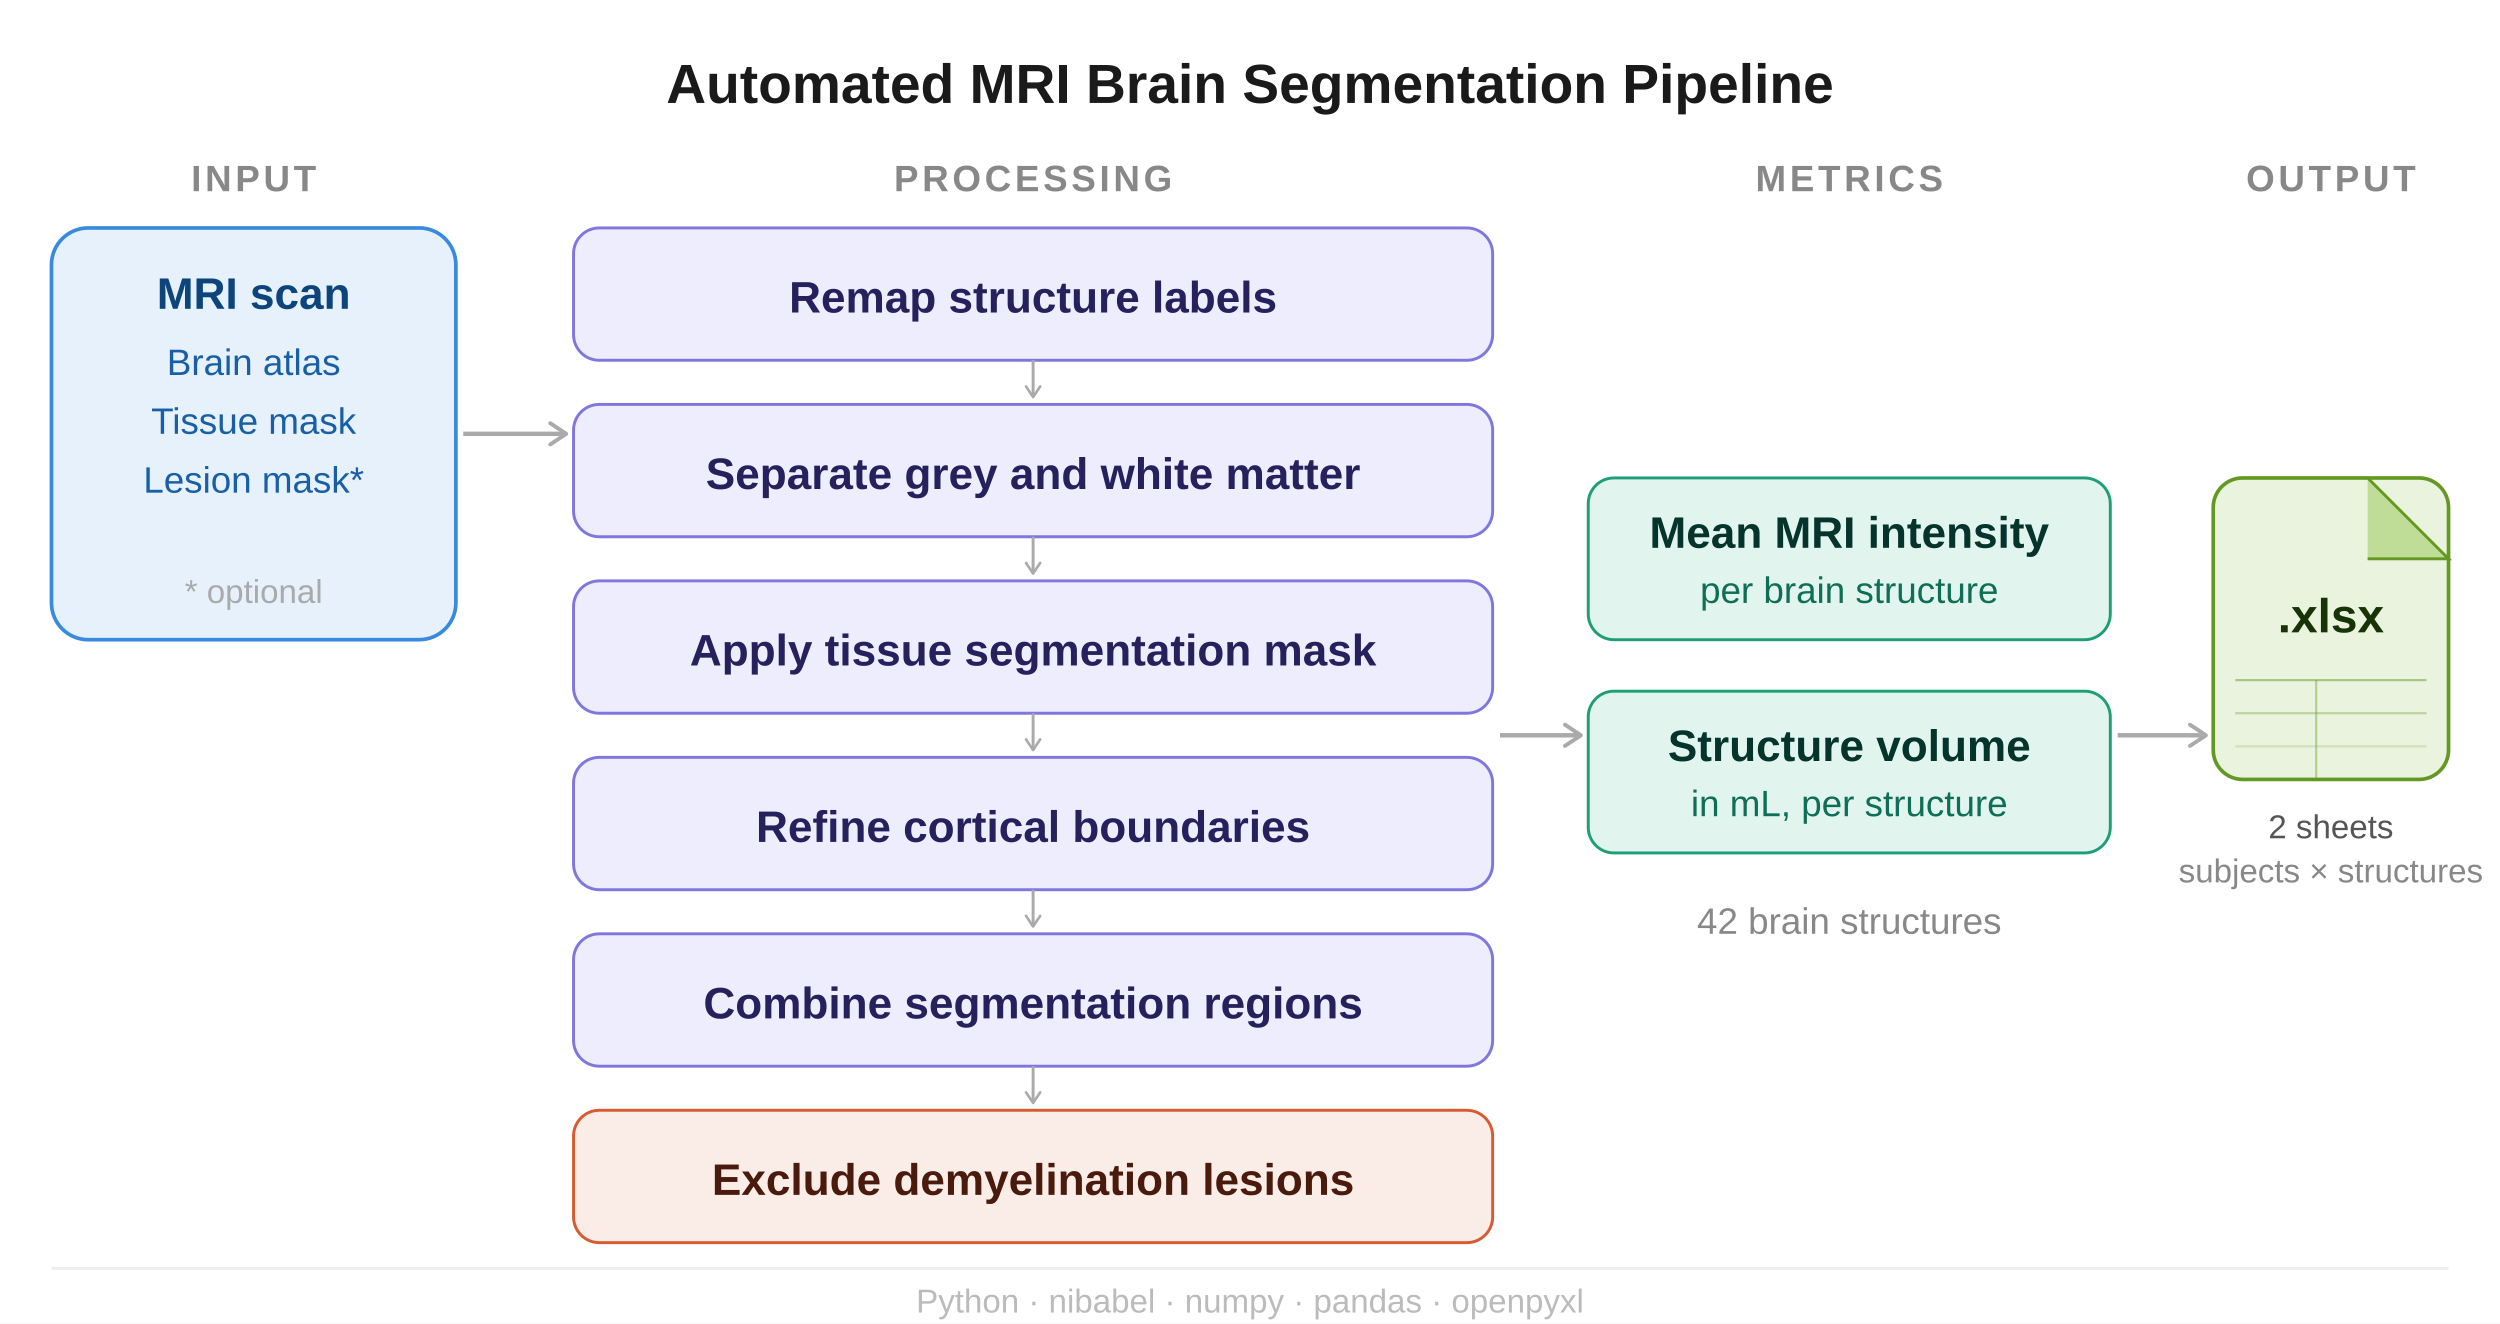
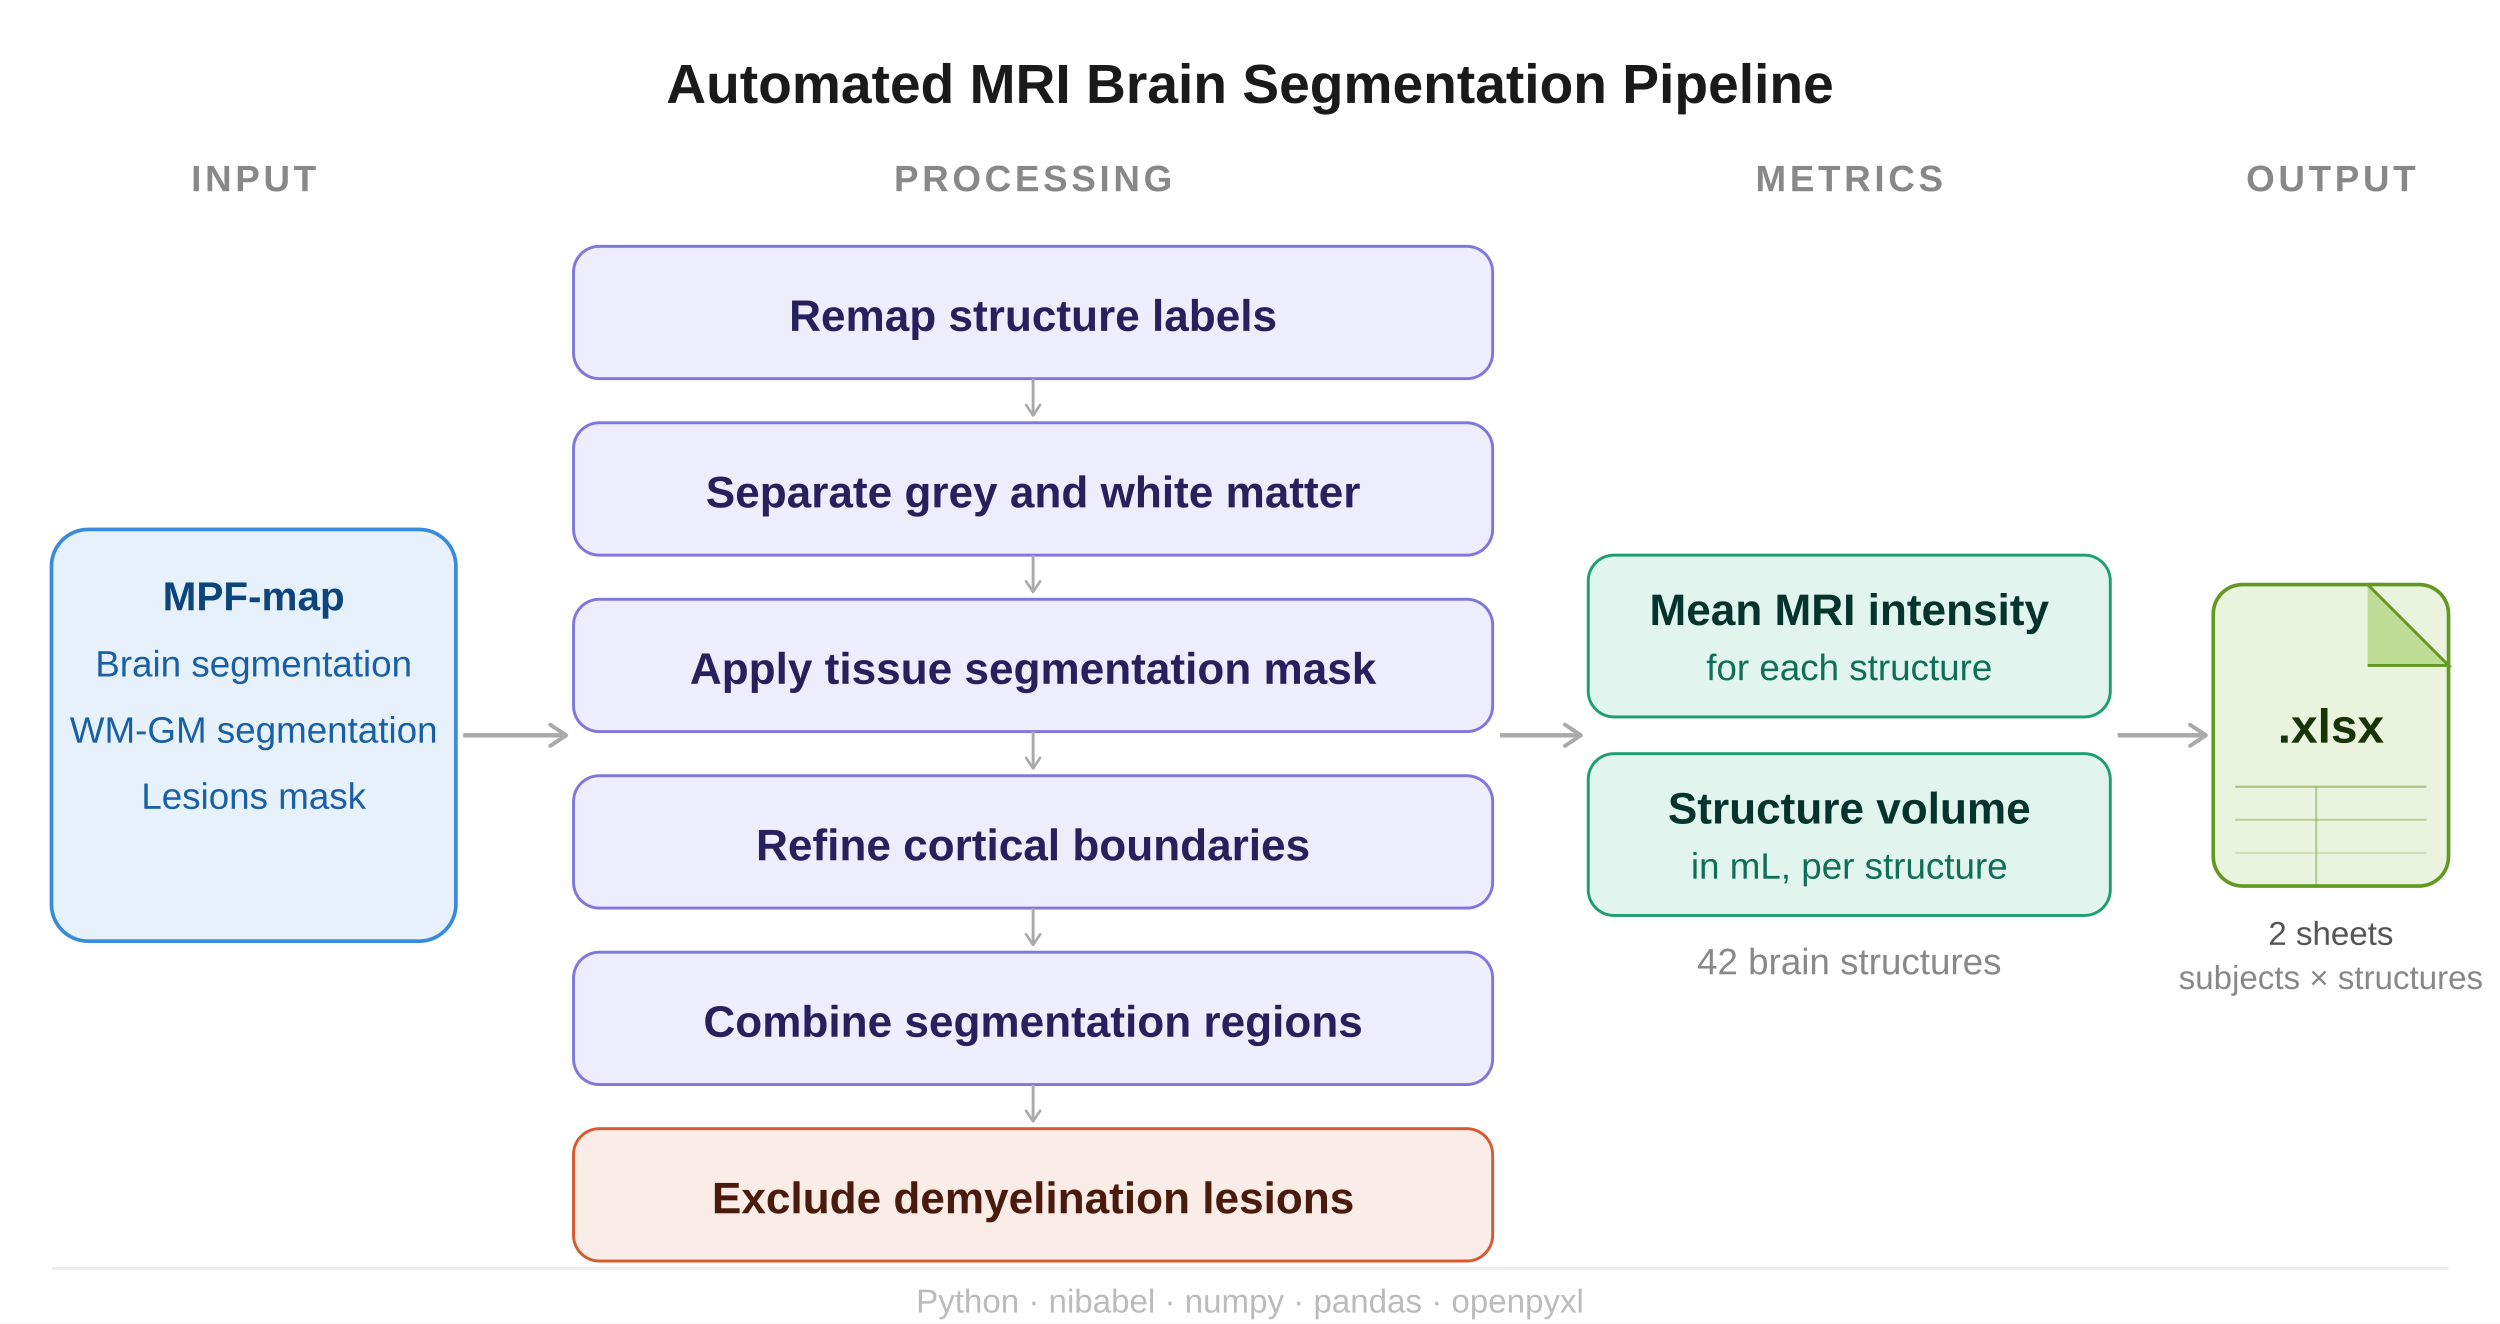
<svg xmlns="http://www.w3.org/2000/svg" width="680" viewBox="0 0 680 360" font-family="'Segoe UI', Arial, sans-serif">
  <defs>
    <marker id="arr" viewBox="0 0 10 10" refX="8" refY="5" markerWidth="6" markerHeight="6" orient="auto-start-reverse">
      <path d="M2 1L8 5L2 9" fill="none" stroke="#aaa" stroke-width="1.5" stroke-linecap="round" stroke-linejoin="round" />
    </marker>
  </defs>
  <rect width="680" height="360" fill="#ffffff" />
  <text x="340" y="28" text-anchor="middle" font-size="15" font-weight="600" fill="#1a1a1a">Automated MRI Brain Segmentation Pipeline</text>
  <text x="69" y="52" text-anchor="middle" font-size="10" fill="#888" font-weight="600" letter-spacing="1">INPUT</text>
-   <rect x="14" y="62" width="110" height="112" rx="10" fill="#E6F1FB" stroke="#378ADD" stroke-width="1" />
-   <text x="69" y="84" text-anchor="middle" font-size="12" font-weight="600" fill="#0C447C">MRI scan</text>
-   <text x="69" y="102" text-anchor="middle" font-size="10" fill="#185FA5">Brain atlas</text>
-   <text x="69" y="118" text-anchor="middle" font-size="10" fill="#185FA5">Tissue mask</text>
-   <text x="69" y="134" text-anchor="middle" font-size="10" fill="#185FA5">Lesion mask*</text>
-   <text x="69" y="164" text-anchor="middle" font-size="9" fill="#aaa">* optional</text>
-   <line x1="126" y1="118" x2="154" y2="118" stroke="#aaa" stroke-width="1.2" marker-end="url(#arr)" />
+   <rect x="14" y="144" width="110" height="112" rx="10" fill="#E6F1FB" stroke="#378ADD" stroke-width="1" />
+   <text x="69" y="166" text-anchor="middle" font-size="11" font-weight="600" fill="#0C447C">MPF-map</text>
+   <text x="69" y="184" text-anchor="middle" font-size="10" fill="#185FA5">Brain segmentation</text>
+   <text x="69" y="202" text-anchor="middle" font-size="10" fill="#185FA5">WM-GM segmentation</text>
+   <text x="69" y="220" text-anchor="middle" font-size="10" fill="#185FA5">Lesions mask</text>
+   <line x1="126" y1="200" x2="154" y2="200" stroke="#aaa" stroke-width="1.2" marker-end="url(#arr)" />
  <text x="281" y="52" text-anchor="middle" font-size="10" fill="#888" font-weight="600" letter-spacing="1">PROCESSING</text>
-   <rect x="156" y="62" width="250" height="36" rx="7" fill="#EEEDFE" stroke="#7F77DD" stroke-width="0.8" />
-   <text x="281" y="85" text-anchor="middle" font-size="12" font-weight="600" fill="#26215C">Remap structure labels</text>
-   <line x1="281" y1="98" x2="281" y2="108" stroke="#aaa" stroke-width="0.8" marker-end="url(#arr)" />
-   <rect x="156" y="110" width="250" height="36" rx="7" fill="#EEEDFE" stroke="#7F77DD" stroke-width="0.8" />
-   <text x="281" y="133" text-anchor="middle" font-size="12" font-weight="600" fill="#26215C">Separate grey and white matter</text>
-   <line x1="281" y1="146" x2="281" y2="156" stroke="#aaa" stroke-width="0.8" marker-end="url(#arr)" />
-   <rect x="156" y="158" width="250" height="36" rx="7" fill="#EEEDFE" stroke="#7F77DD" stroke-width="0.8" />
-   <text x="281" y="181" text-anchor="middle" font-size="12" font-weight="600" fill="#26215C">Apply tissue segmentation mask</text>
-   <line x1="281" y1="194" x2="281" y2="204" stroke="#aaa" stroke-width="0.8" marker-end="url(#arr)" />
-   <rect x="156" y="206" width="250" height="36" rx="7" fill="#EEEDFE" stroke="#7F77DD" stroke-width="0.8" />
-   <text x="281" y="229" text-anchor="middle" font-size="12" font-weight="600" fill="#26215C">Refine cortical boundaries</text>
-   <line x1="281" y1="242" x2="281" y2="252" stroke="#aaa" stroke-width="0.8" marker-end="url(#arr)" />
-   <rect x="156" y="254" width="250" height="36" rx="7" fill="#EEEDFE" stroke="#7F77DD" stroke-width="0.8" />
-   <text x="281" y="277" text-anchor="middle" font-size="12" font-weight="600" fill="#26215C">Combine segmentation regions</text>
-   <line x1="281" y1="290" x2="281" y2="300" stroke="#aaa" stroke-width="0.8" marker-end="url(#arr)" />
-   <rect x="156" y="302" width="250" height="36" rx="7" fill="#FAECE7" stroke="#D85A30" stroke-width="0.8" />
-   <text x="281" y="325" text-anchor="middle" font-size="12" font-weight="600" fill="#4A1B0C">Exclude demyelination lesions</text>
+   <rect x="156" y="67" width="250" height="36" rx="7" fill="#EEEDFE" stroke="#7F77DD" stroke-width="0.8" />
+   <text x="281" y="90" text-anchor="middle" font-size="12" font-weight="600" fill="#26215C">Remap structure labels</text>
+   <line x1="281" y1="103" x2="281" y2="113" stroke="#aaa" stroke-width="0.8" marker-end="url(#arr)" />
+   <rect x="156" y="115" width="250" height="36" rx="7" fill="#EEEDFE" stroke="#7F77DD" stroke-width="0.8" />
+   <text x="281" y="138" text-anchor="middle" font-size="12" font-weight="600" fill="#26215C">Separate grey and white matter</text>
+   <line x1="281" y1="151" x2="281" y2="161" stroke="#aaa" stroke-width="0.8" marker-end="url(#arr)" />
+   <rect x="156" y="163" width="250" height="36" rx="7" fill="#EEEDFE" stroke="#7F77DD" stroke-width="0.8" />
+   <text x="281" y="186" text-anchor="middle" font-size="12" font-weight="600" fill="#26215C">Apply tissue segmentation mask</text>
+   <line x1="281" y1="199" x2="281" y2="209" stroke="#aaa" stroke-width="0.8" marker-end="url(#arr)" />
+   <rect x="156" y="211" width="250" height="36" rx="7" fill="#EEEDFE" stroke="#7F77DD" stroke-width="0.8" />
+   <text x="281" y="234" text-anchor="middle" font-size="12" font-weight="600" fill="#26215C">Refine cortical boundaries</text>
+   <line x1="281" y1="247" x2="281" y2="257" stroke="#aaa" stroke-width="0.8" marker-end="url(#arr)" />
+   <rect x="156" y="259" width="250" height="36" rx="7" fill="#EEEDFE" stroke="#7F77DD" stroke-width="0.8" />
+   <text x="281" y="282" text-anchor="middle" font-size="12" font-weight="600" fill="#26215C">Combine segmentation regions</text>
+   <line x1="281" y1="295" x2="281" y2="305" stroke="#aaa" stroke-width="0.8" marker-end="url(#arr)" />
+   <rect x="156" y="307" width="250" height="36" rx="7" fill="#FAECE7" stroke="#D85A30" stroke-width="0.8" />
+   <text x="281" y="330" text-anchor="middle" font-size="12" font-weight="600" fill="#4A1B0C">Exclude demyelination lesions</text>
  <line x1="408" y1="200" x2="430" y2="200" stroke="#aaa" stroke-width="1.2" marker-end="url(#arr)" />
  <text x="503" y="52" text-anchor="middle" font-size="10" fill="#888" font-weight="600" letter-spacing="1">METRICS</text>
-   <rect x="432" y="130" width="142" height="44" rx="7" fill="#E1F5EE" stroke="#1D9E75" stroke-width="0.8" />
-   <text x="503" y="149" text-anchor="middle" font-size="12" font-weight="600" fill="#04342C">Mean MRI intensity</text>
-   <text x="503" y="164" text-anchor="middle" font-size="10" fill="#0F6E56">per brain structure</text>
-   <rect x="432" y="188" width="142" height="44" rx="7" fill="#E1F5EE" stroke="#1D9E75" stroke-width="0.8" />
-   <text x="503" y="207" text-anchor="middle" font-size="12" font-weight="600" fill="#04342C">Structure volume</text>
-   <text x="503" y="222" text-anchor="middle" font-size="10" fill="#0F6E56">in mL, per structure</text>
-   <text x="503" y="254" text-anchor="middle" font-size="10" fill="#888">42 brain structures</text>
+   <rect x="432" y="151" width="142" height="44" rx="7" fill="#E1F5EE" stroke="#1D9E75" stroke-width="0.8" />
+   <text x="503" y="170" text-anchor="middle" font-size="12" font-weight="600" fill="#04342C">Mean MRI intensity</text>
+   <text x="503" y="185" text-anchor="middle" font-size="10" fill="#0F6E56">for each structure</text>
+   <rect x="432" y="205" width="142" height="44" rx="7" fill="#E1F5EE" stroke="#1D9E75" stroke-width="0.8" />
+   <text x="503" y="224" text-anchor="middle" font-size="12" font-weight="600" fill="#04342C">Structure volume</text>
+   <text x="503" y="239" text-anchor="middle" font-size="10" fill="#0F6E56">in mL, per structure</text>
+   <text x="503" y="265" text-anchor="middle" font-size="10" fill="#888">42 brain structures</text>
  <line x1="576" y1="200" x2="600" y2="200" stroke="#aaa" stroke-width="1.2" marker-end="url(#arr)" />
  <text x="634" y="52" text-anchor="middle" font-size="10" fill="#888" font-weight="600" letter-spacing="1">OUTPUT</text>
-   <rect x="602" y="130" width="64" height="82" rx="8" fill="#EAF3DE" stroke="#639922" stroke-width="1" />
-   <polyline points="644,130 666,152 644,152" fill="#C0DD97" stroke="#639922" stroke-width="0.8" />
-   <text x="634" y="172" text-anchor="middle" font-size="13" font-weight="700" fill="#173404">.xlsx</text>
-   <line x1="608" y1="185" x2="660" y2="185" stroke="#639922" stroke-width="0.6" opacity="0.5" />
-   <line x1="608" y1="194" x2="660" y2="194" stroke="#639922" stroke-width="0.6" opacity="0.35" />
-   <line x1="608" y1="203" x2="660" y2="203" stroke="#639922" stroke-width="0.6" opacity="0.2" />
-   <line x1="630" y1="185" x2="630" y2="212" stroke="#639922" stroke-width="0.6" opacity="0.4" />
-   <text x="634" y="228" text-anchor="middle" font-size="9" fill="#555">2 sheets</text>
-   <text x="634" y="240" text-anchor="middle" font-size="9" fill="#888">subjects × structures</text>
+   <rect x="602" y="159" width="64" height="82" rx="8" fill="#EAF3DE" stroke="#639922" stroke-width="1" />
+   <polyline points="644,159 666,181 644,181" fill="#C0DD97" stroke="#639922" stroke-width="0.8" />
+   <text x="634" y="202" text-anchor="middle" font-size="13" font-weight="700" fill="#173404">.xlsx</text>
+   <line x1="608" y1="214" x2="660" y2="214" stroke="#639922" stroke-width="0.6" opacity="0.5" />
+   <line x1="608" y1="223" x2="660" y2="223" stroke="#639922" stroke-width="0.6" opacity="0.35" />
+   <line x1="608" y1="232" x2="660" y2="232" stroke="#639922" stroke-width="0.6" opacity="0.2" />
+   <line x1="630" y1="214" x2="630" y2="241" stroke="#639922" stroke-width="0.6" opacity="0.4" />
+   <text x="634" y="257" text-anchor="middle" font-size="9" fill="#555">2 sheets</text>
+   <text x="634" y="269" text-anchor="middle" font-size="9" fill="#888">subjects × structures</text>
  <line x1="14" y1="345" x2="666" y2="345" stroke="#eee" stroke-width="0.8" />
  <text x="340" y="357" text-anchor="middle" font-size="9" fill="#bbb">Python · nibabel · numpy · pandas · openpyxl</text>
</svg>
